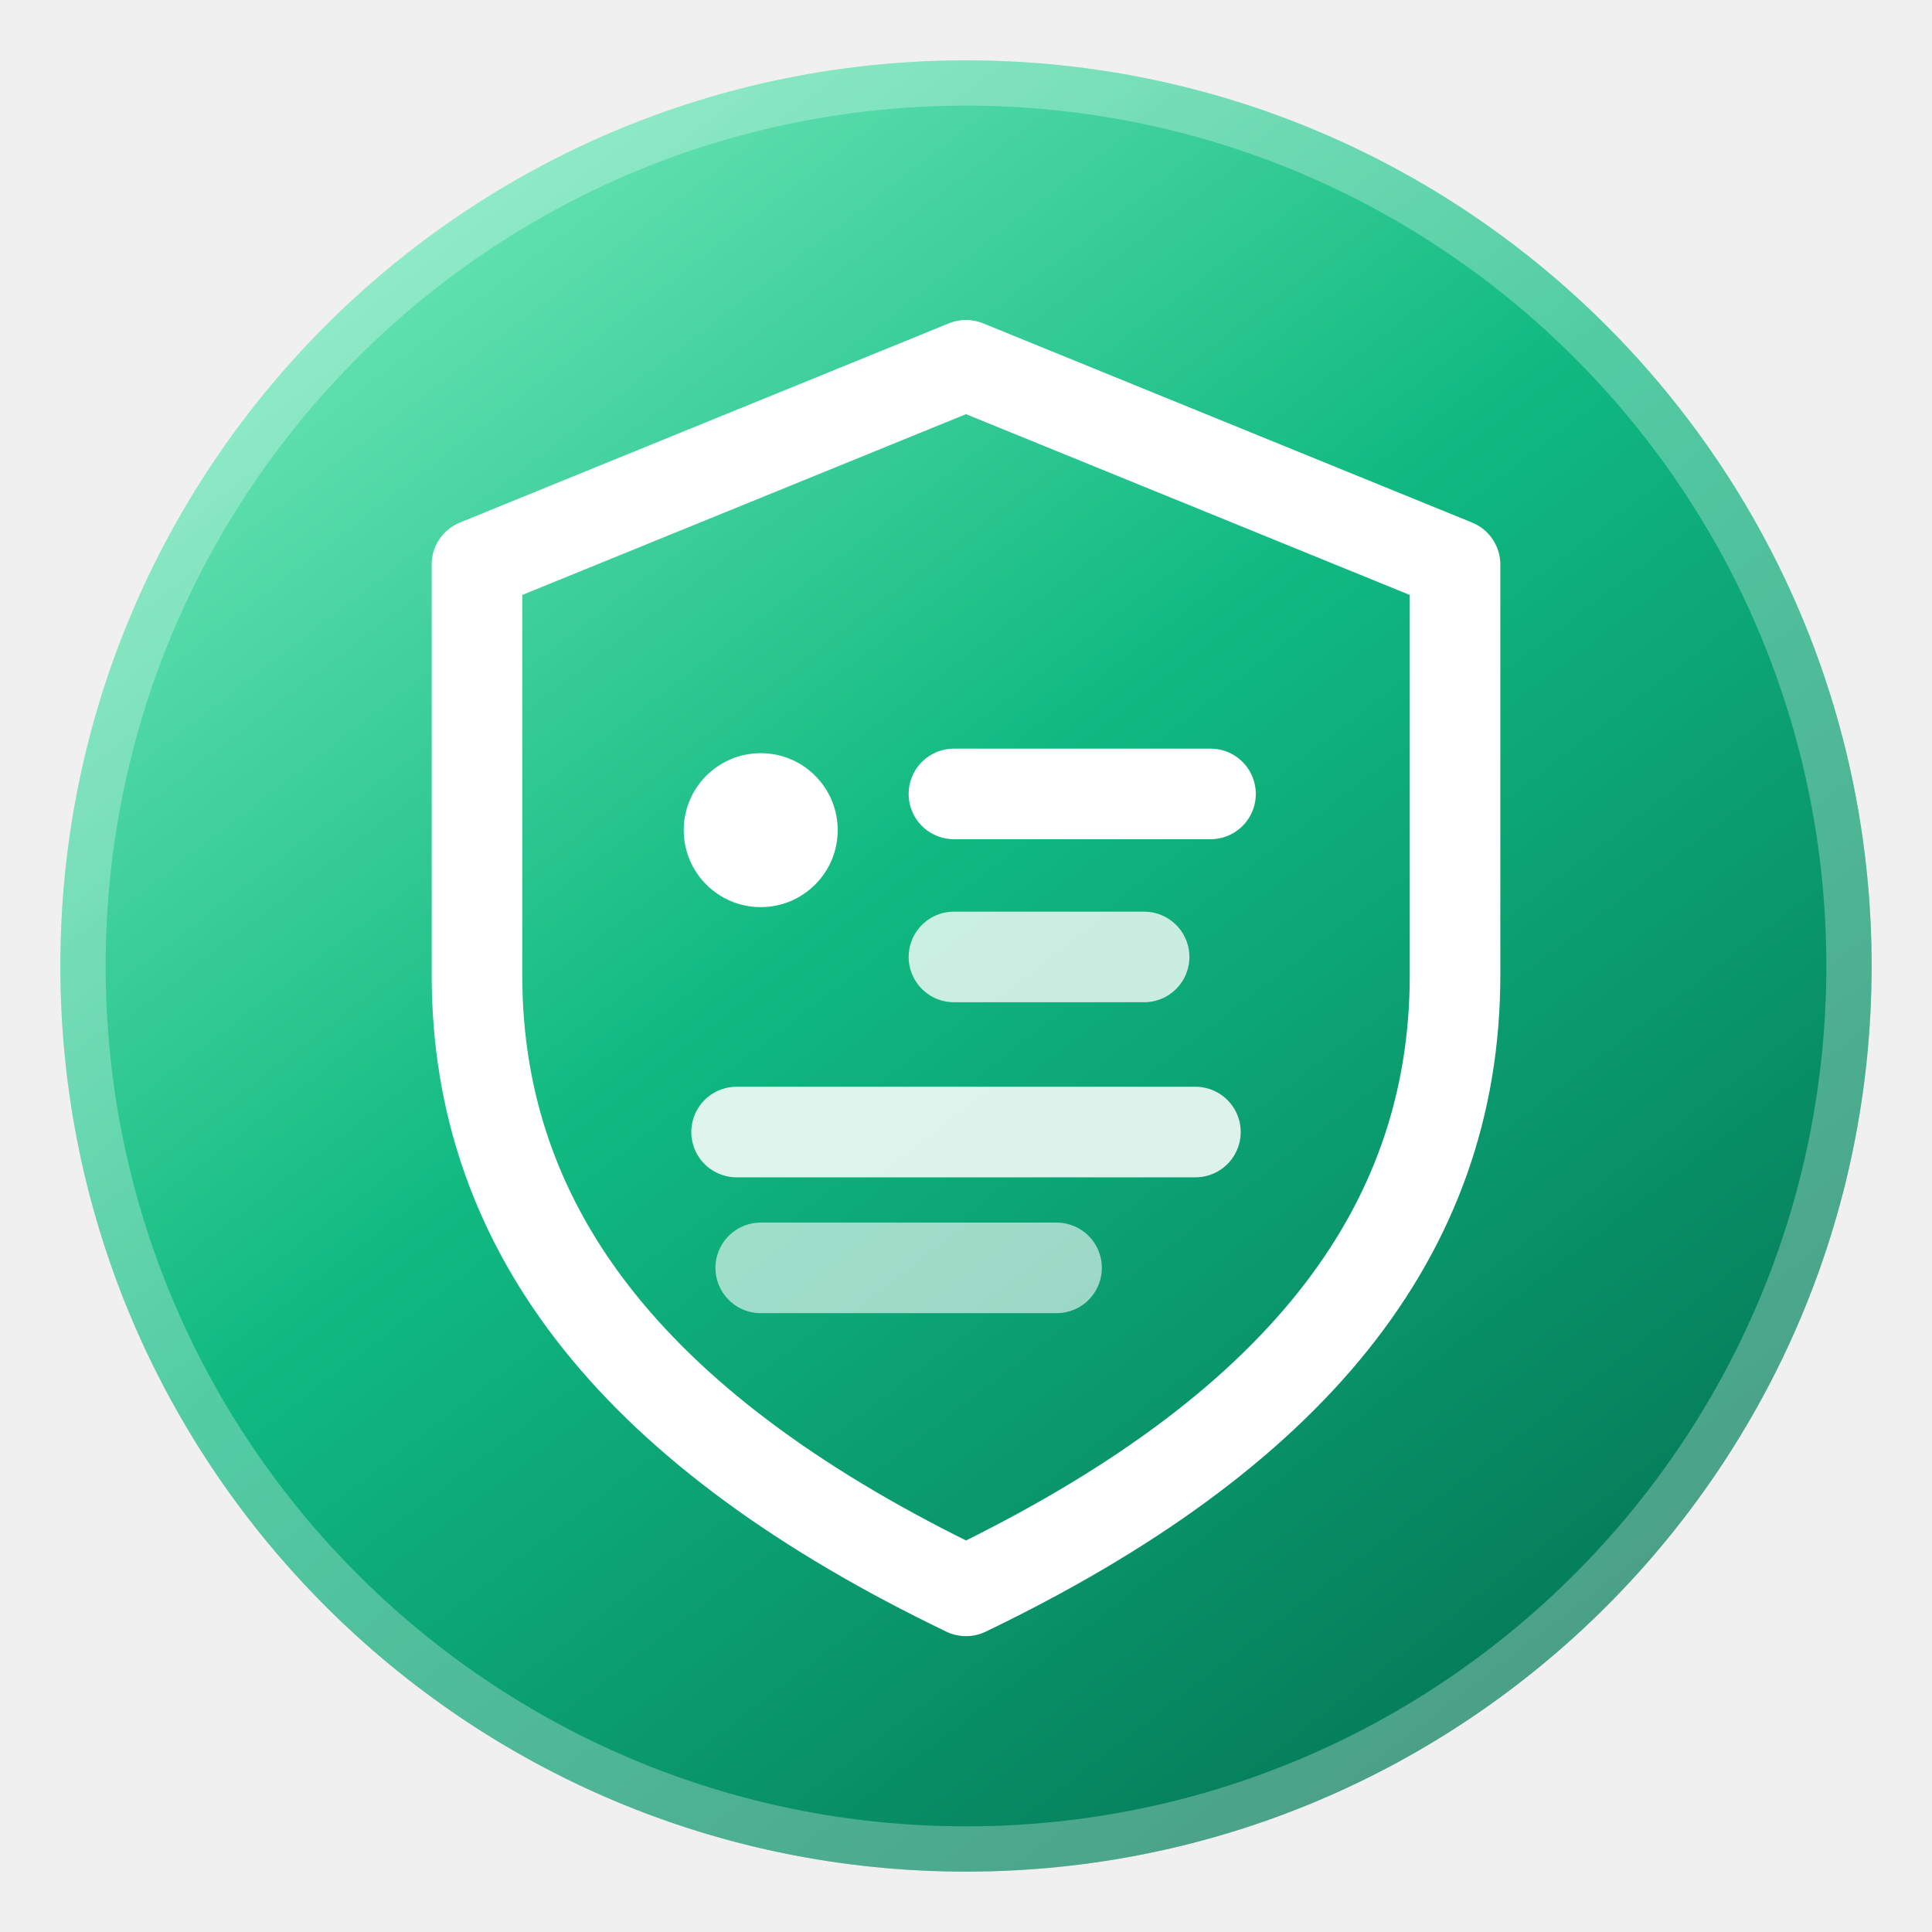
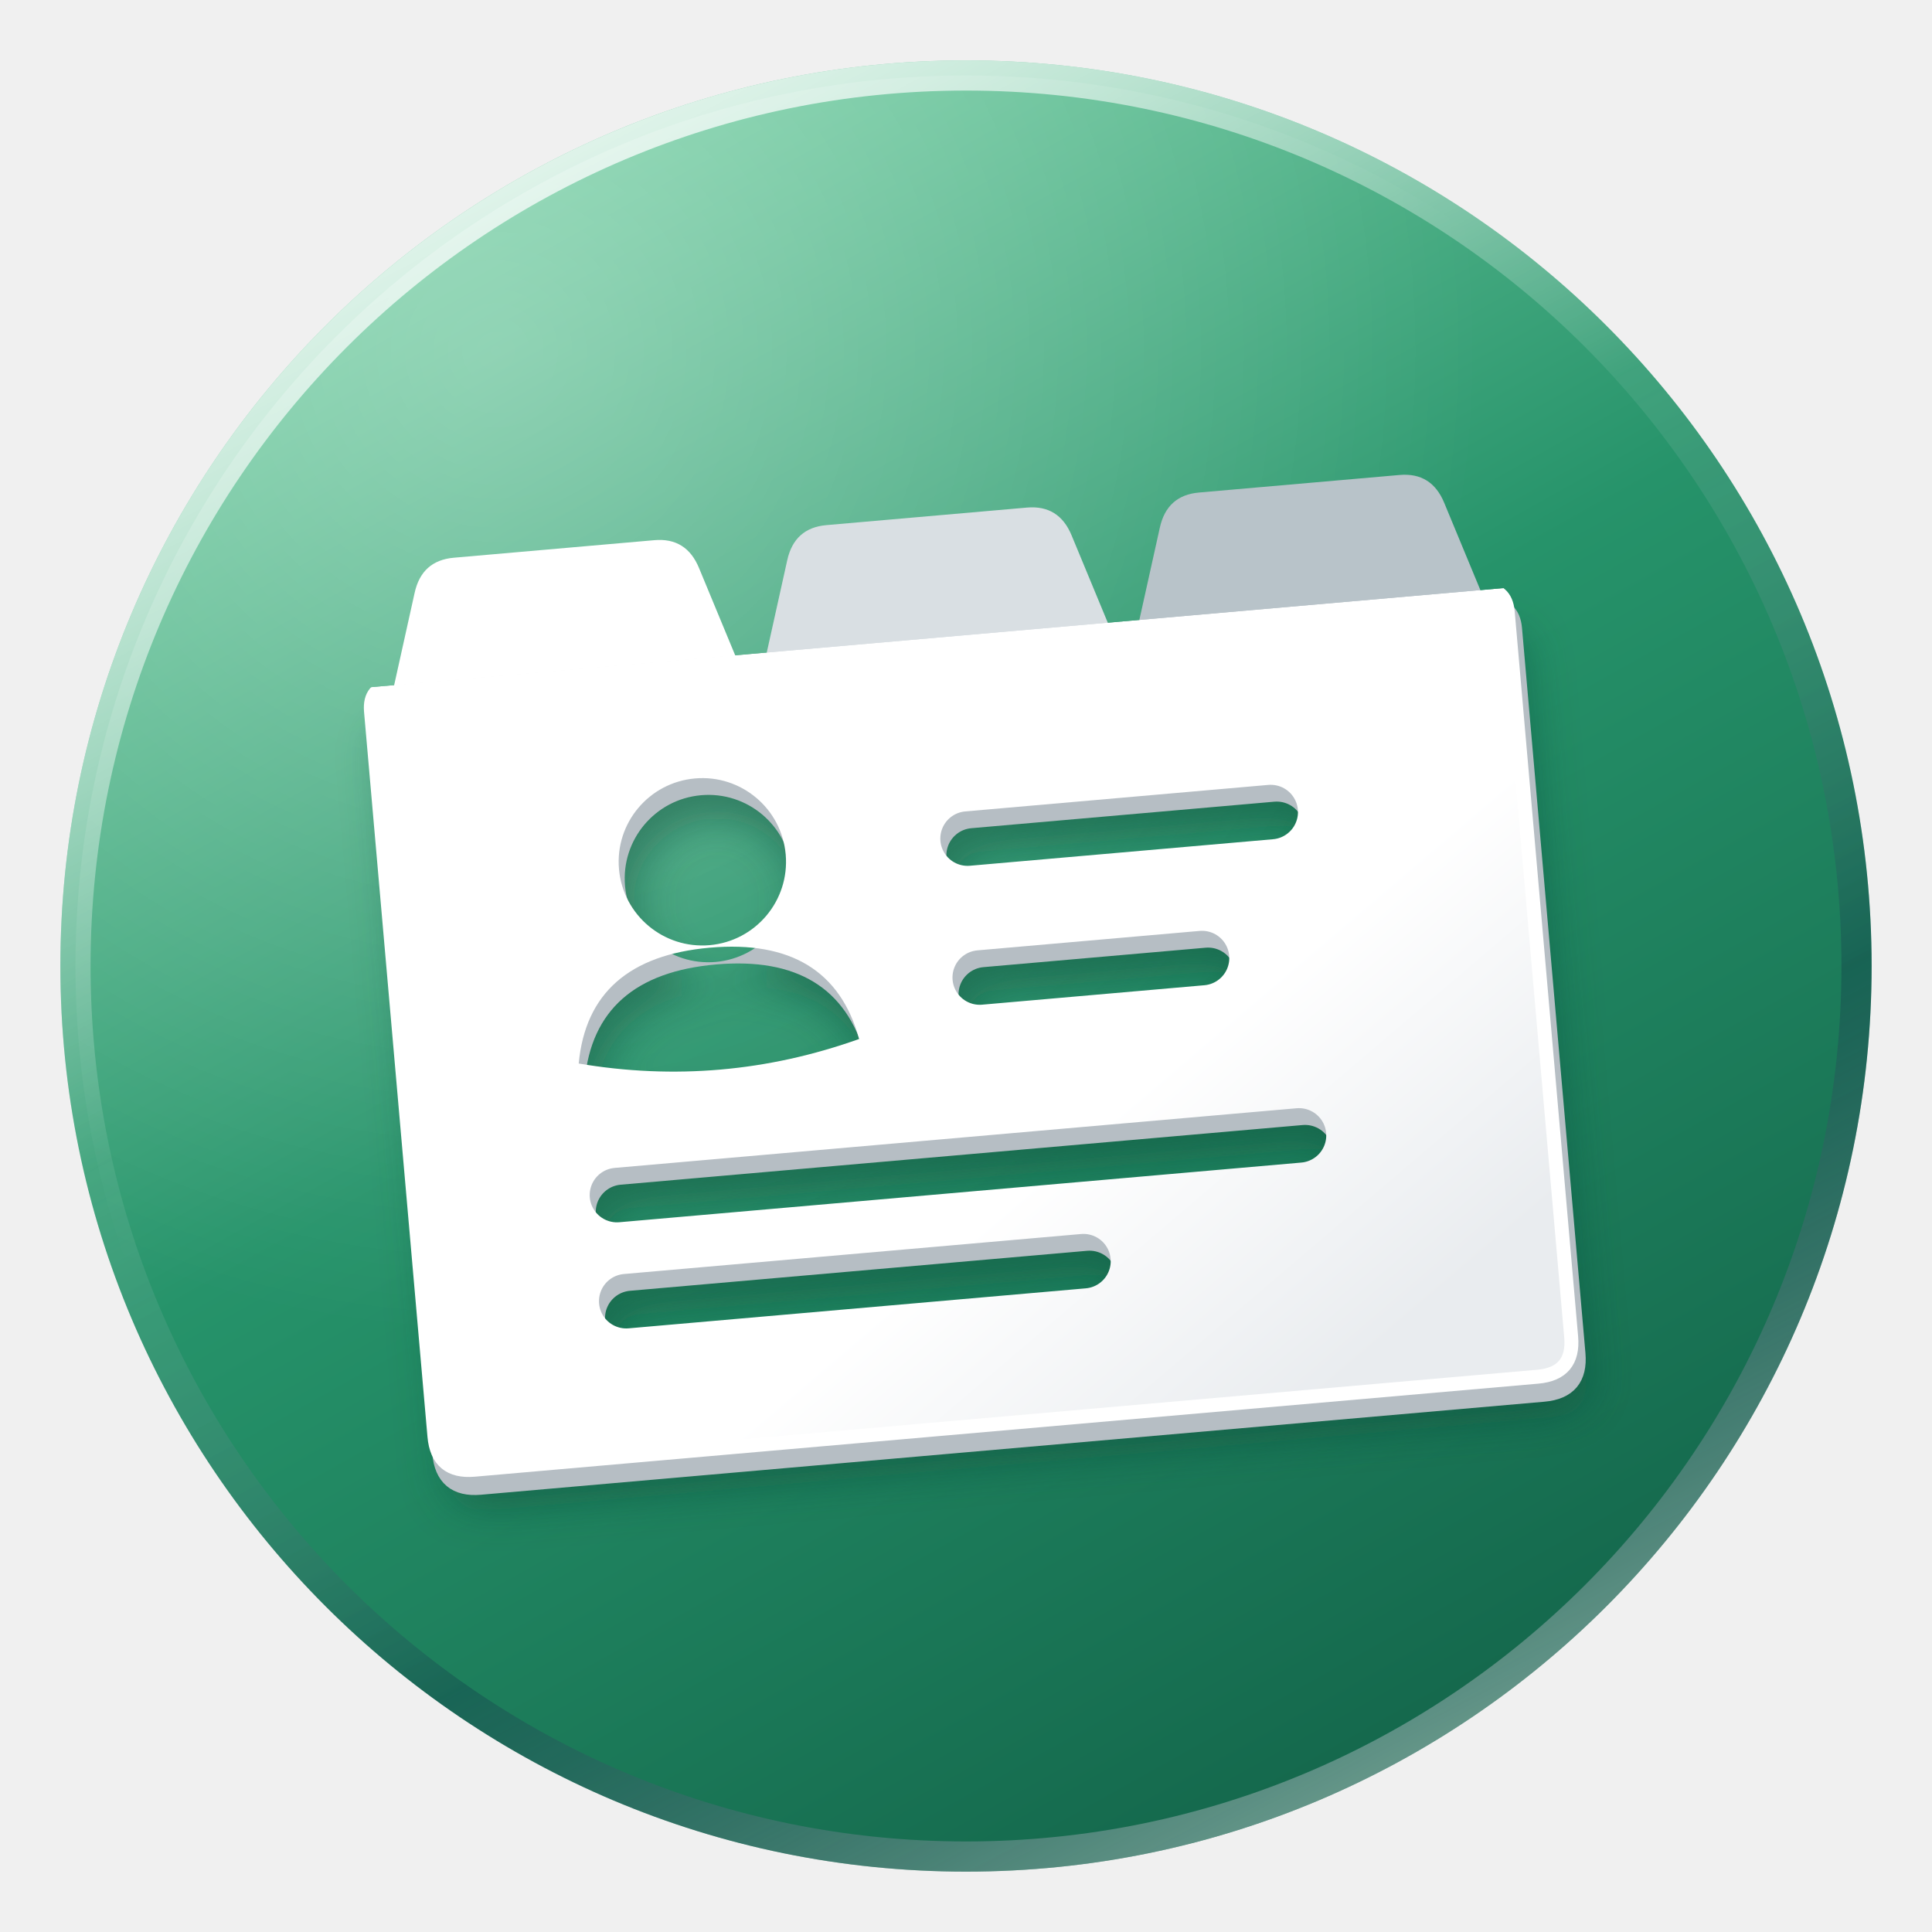
- <svg xmlns="http://www.w3.org/2000/svg" width="64" height="64" viewBox="0 0 64 64" fill="none" role="img" aria-labelledby="cloakresume-mark-title" data-logo-spec="cloakyard-mark-v1" data-glyph-keyline="42">
+ <svg xmlns="http://www.w3.org/2000/svg" width="64" height="64" viewBox="0 0 64 64" role="img" aria-labelledby="title description" data-logo-spec="cloakyard-mark-v2">
  <defs>
-     <linearGradient id="cloakresume-fill" x1="11" y1="6" x2="51" y2="58" gradientUnits="userSpaceOnUse">
-       <stop stop-color="#6EE7B7" />
-       <stop offset="0.45" stop-color="#10B981" />
-       <stop offset="1" stop-color="#047857" />
+     <linearGradient id="enamel" x1=".19" y1="0" x2=".75" y2="1">
+       <stop offset="0" stop-color="#84d8ae" />
+       <stop offset=".47" stop-color="#26936a" />
+       <stop offset="1" stop-color="#126349" />
    </linearGradient>
-     <radialGradient id="cloakresume-light" cx="0" cy="0" r="1" gradientTransform="translate(20 13) rotate(48) scale(35)">
-       <stop stop-color="white" stop-opacity="0.42" />
-       <stop offset="0.58" stop-color="white" stop-opacity="0" />
+     <linearGradient id="rim" x1=".24" y1="0" x2=".76" y2="1">
+       <stop stop-color="#fff" stop-opacity=".88" />
+       <stop offset=".39" stop-color="#fff" stop-opacity=".08" />
+       <stop offset=".7" stop-color="#0a1540" stop-opacity=".24" />
+       <stop offset="1" stop-color="#fff" stop-opacity=".46" />
+     </linearGradient>
+     <radialGradient id="bloom" cx=".24" cy=".16" r=".8">
+       <stop stop-color="#fff" stop-opacity=".27" />
+       <stop offset=".68" stop-color="#fff" stop-opacity="0" />
    </radialGradient>
+     <linearGradient id="paper" gradientUnits="userSpaceOnUse" x1="19.4" y1="14.7" x2="44.6" y2="50.1">
+       <stop stop-color="#fff" />
+       <stop offset=".68" stop-color="#fff" />
+       <stop offset="1" stop-color="#e9ecef" />
+     </linearGradient>
+     <mask id="profile-cut" maskUnits="userSpaceOnUse" x="0" y="0" width="64" height="64">
+       <rect width="64" height="64" fill="white" />
+       <circle cx="22" cy="27" r="3.3" />
+       <path d="M16.45 34.5q.75-4.1 5.55-4.1t5.55 4.1q-5.55 1.45-11.1 0Z" />
+       <path d="M32.5 27h12m-12 5.5h8.8m-23.8 7.3h27m-27 4.2h18.1" fill="none" stroke="black" stroke-width="2.15" stroke-linecap="round" />
+     </mask>
+     <path id="index-tab" d="M0 5.5v-.7l1.12-3.55Q1.51 0 2.78 0h7.94q1.27 0 1.66 1.25L13.5 4.8v.7Z" />
+     <path id="card-body" mask="url(#profile-cut)" d="M9.5 19.95Q9.5 19 10.45 19h43.1q.95 0 .95 .95v28.7q0 1.45-1.45 1.45h-42.1q-1.45 0-1.45-1.45Z" />
+     <clipPath id="below-tabs">
+       <rect x="0" y="19" width="64" height="45" />
+     </clipPath>
+     <filter id="contact" x="-15%" y="-15%" width="135%" height="140%">
+       <feGaussianBlur stdDeviation=".85" />
+     </filter>
+     <style>
+       @media (prefers-color-scheme: dark) {
+         [stop-color="#84d8ae"] { stop-color: #5c987b }
+         [stop-color="#26936a"] { stop-color: #26694f }
+         [stop-color="#126349"] { stop-color: #154b3f }
+       }
+     </style>
  </defs>
-   <circle cx="32" cy="32" r="30" fill="url(#cloakresume-fill)" />
-   <circle cx="32" cy="32" r="29.25" fill="url(#cloakresume-light)" stroke="white" stroke-opacity="0.28" stroke-width="1.5" />
-   <g stroke="white" stroke-width="3" stroke-linecap="round" stroke-linejoin="round">
-     <path d="M32 12.1 48.2 18.7v13.6c0 8.6-5.4 15.2-16.2 20.4-10.8-5.2-16.2-11.8-16.2-20.4V18.7L32 12.1Z" />
-     <circle cx="25.2" cy="27.5" r="2.55" fill="white" stroke="none" />
-     <path d="M31.6 26.3h8.5" />
-     <path d="M31.6 31.7h6.3" opacity="0.78" />
-     <path d="M24.4 37.5h15.2" opacity="0.86" />
-     <path d="M25.2 42h9.8" opacity="0.6" />
+   <g id="disc">
+     <circle id="disc-base" cx="32" cy="32" r="30" fill="url(#enamel)" />
+     <circle id="disc-rim" cx="32" cy="32" r="29.5" fill="url(#bloom)" stroke="url(#rim)" stroke-width="1" />
+   </g>
+   <g id="artwork">
+     <g id="ground" transform="translate(5.12 5.12) scale(.84)">
+       <g transform="rotate(-5 32 32)">
+         <use href="#index-tab" x="40" y="14.2" fill="#b8c3c9" />
+       </g>
+     </g>
+     <g id="divider" transform="translate(5.12 5.12) scale(.84)">
+       <g transform="rotate(-5 32 32)">
+         <use href="#index-tab" x="25.25" y="14.2" fill="#d9dfe3" />
+       </g>
+     </g>
+     <g id="face" transform="translate(5.12 5.12) scale(.84)">
+       <g transform="rotate(-5 32 32)">
+         <use href="#index-tab" x="10.5" y="14.2" fill="#fff" />
+         <g clip-path="url(#below-tabs)">
+           <use href="#card-body" transform="translate(.45 1.6)" fill="#104b37" opacity=".48" filter="url(#contact)" />
+           <use href="#card-body" transform="translate(.18 .68)" fill="#b6bec4" stroke="#b6bec4" stroke-width=".65" />
+           <use href="#card-body" fill="url(#paper)" stroke="#fff" stroke-width=".55" stroke-linejoin="round" />
+         </g>
+       </g>
+     </g>
  </g>
</svg>
